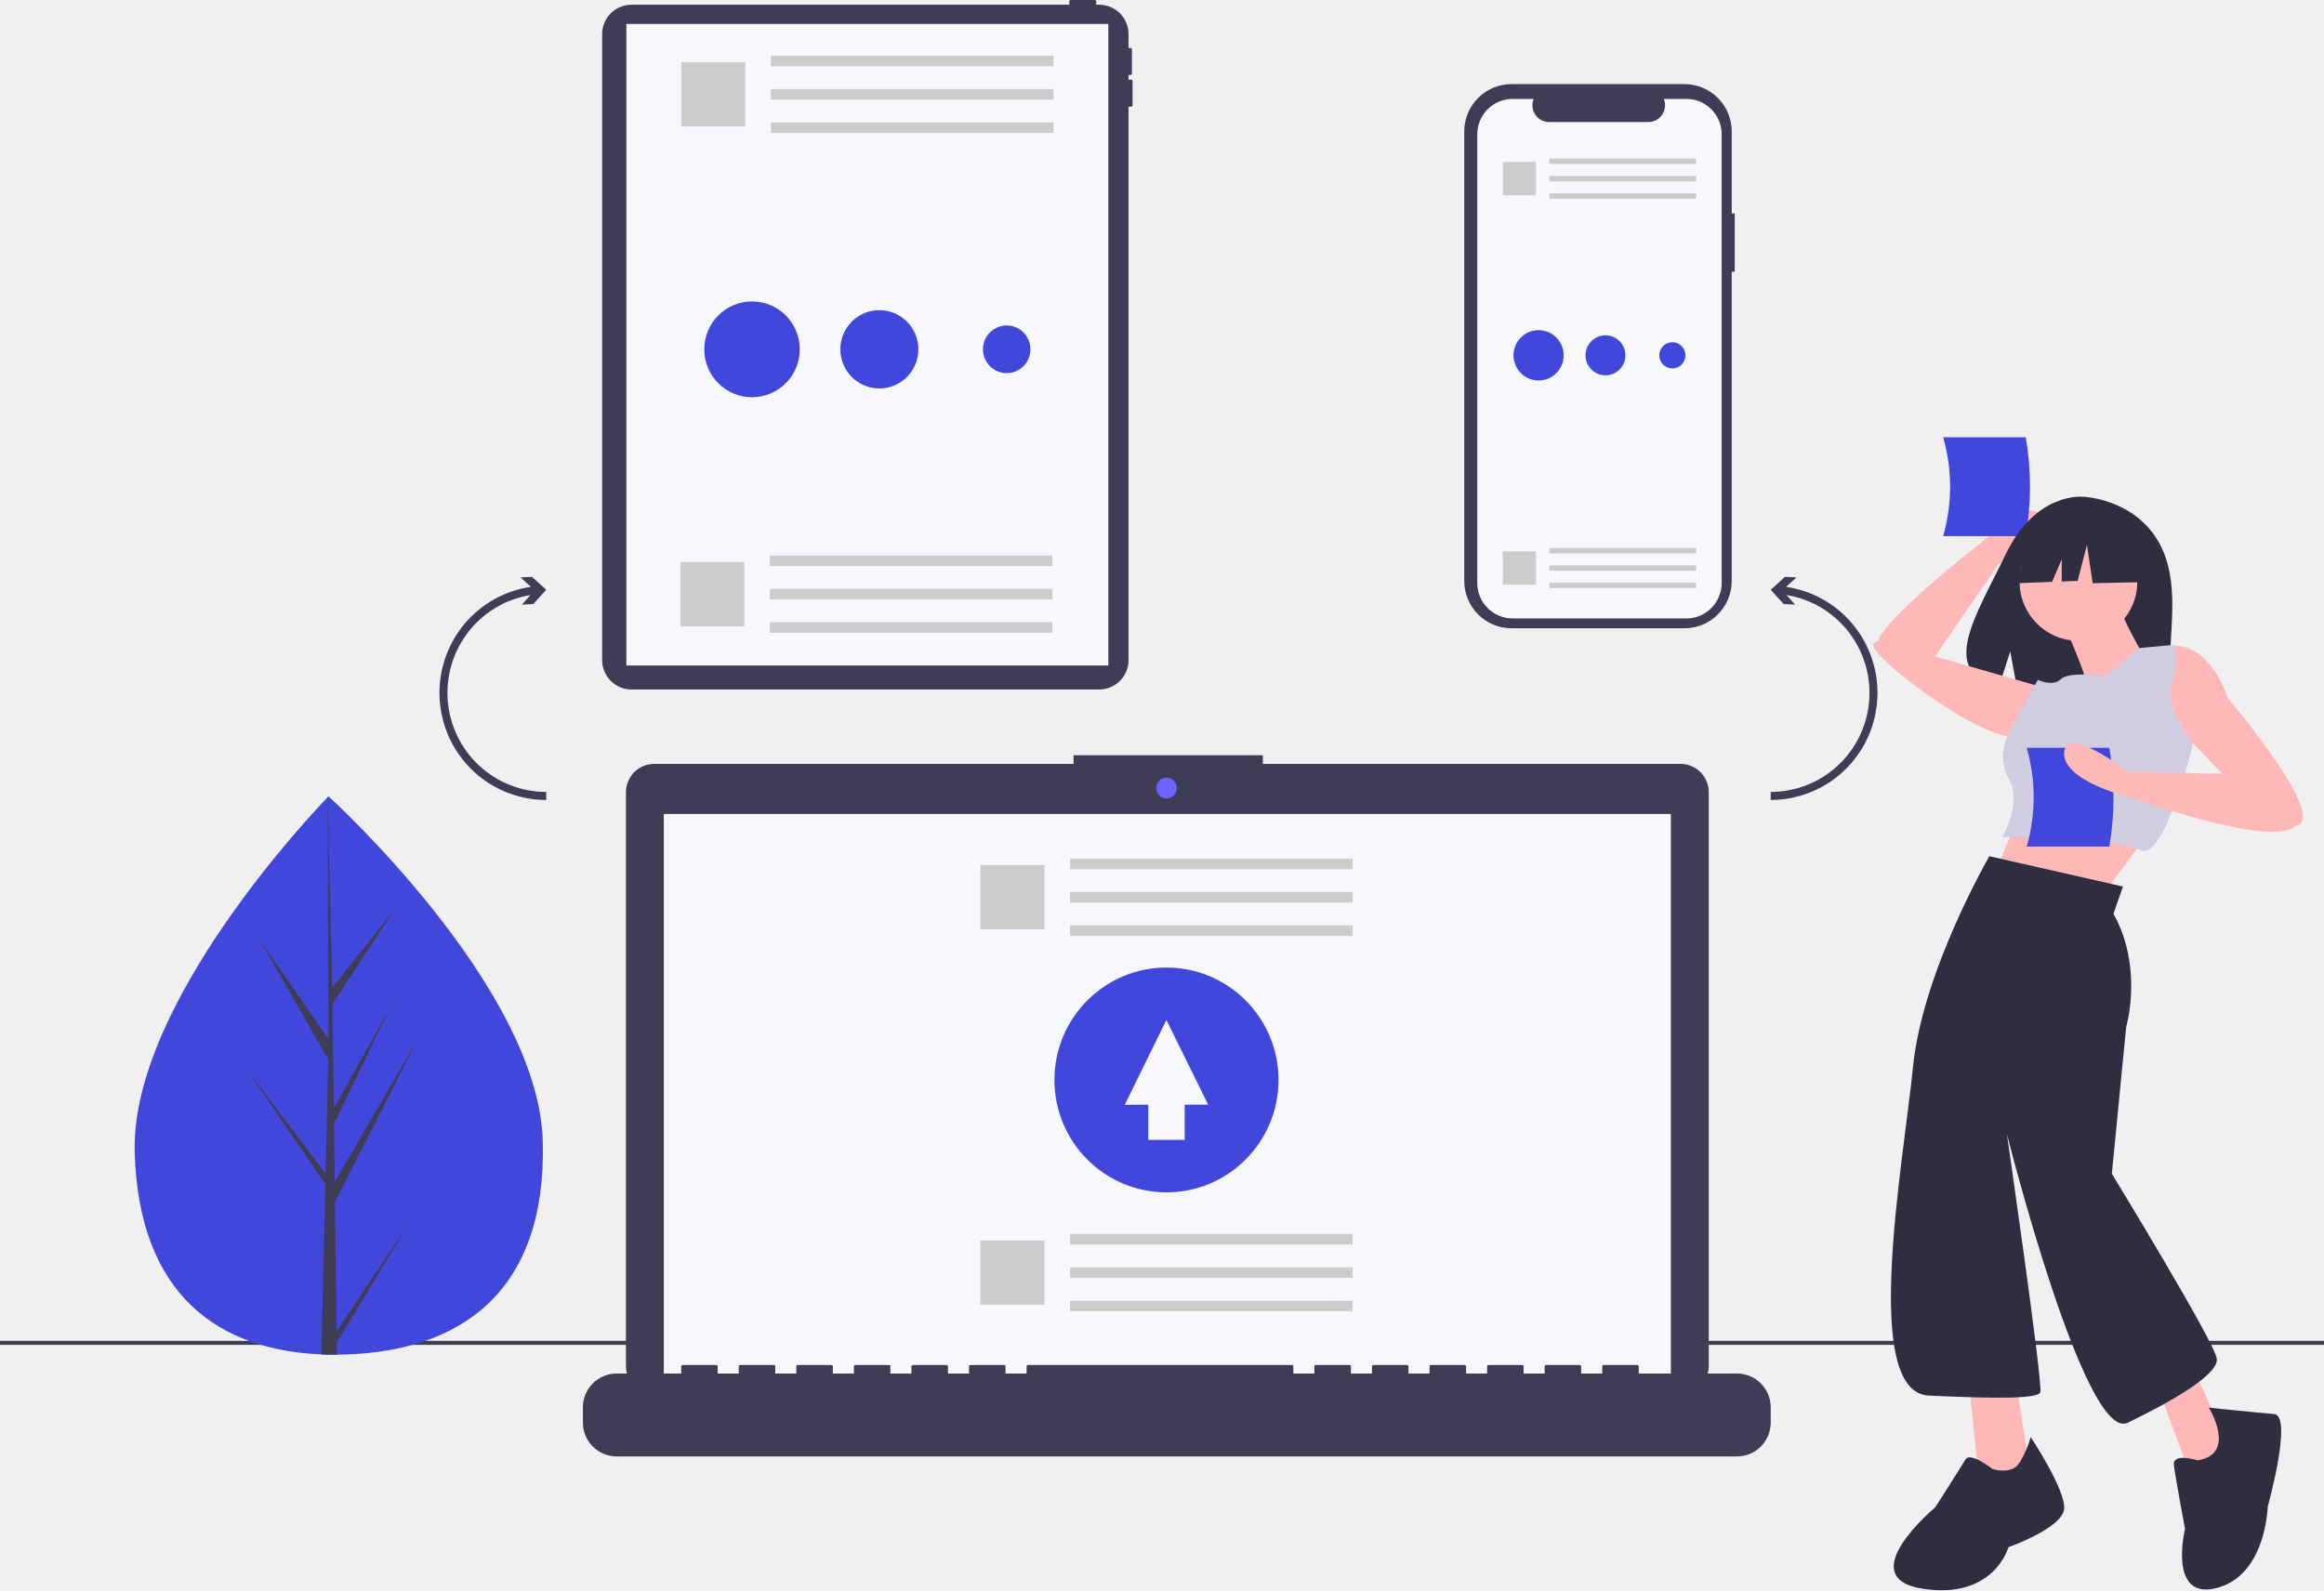
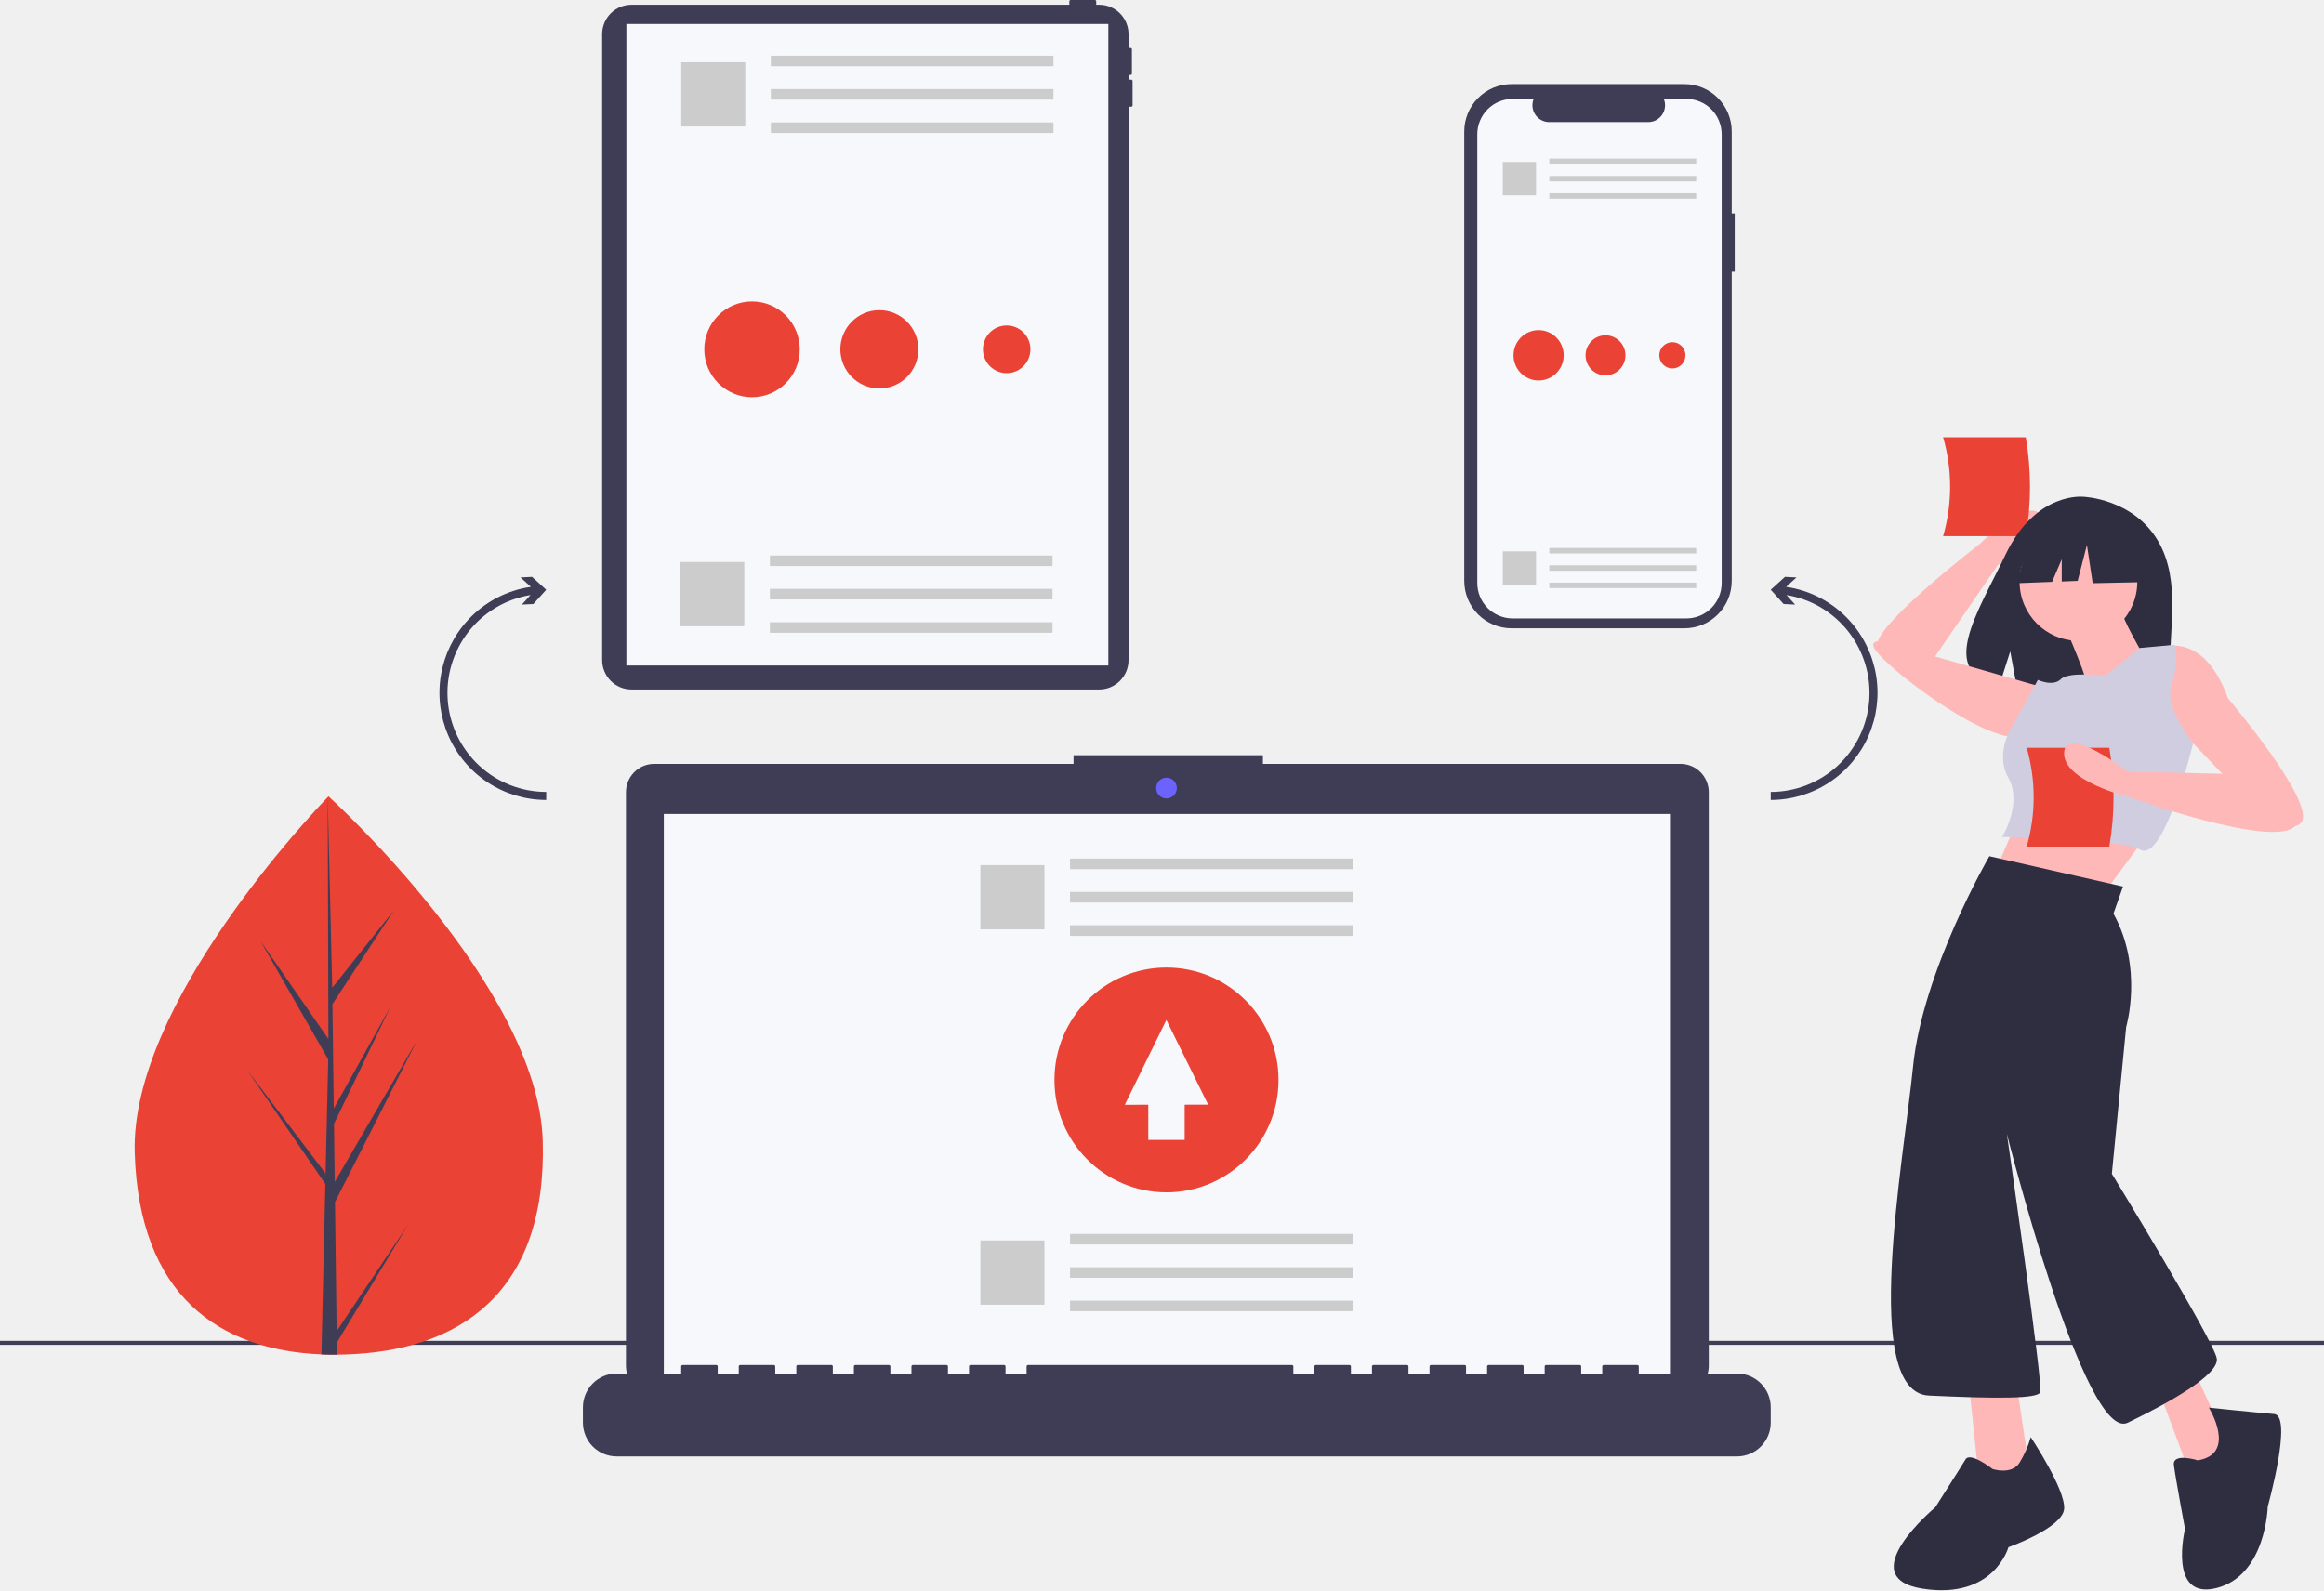
<svg xmlns="http://www.w3.org/2000/svg" width="206" height="141" viewBox="0 0 206 141" fill="none">
  <g clip-path="url(#clip0)">
    <path d="M100.273 7.065H100.034V6.646H100.213C100.245 6.646 100.275 6.634 100.298 6.611C100.32 6.589 100.333 6.558 100.333 6.527V4.371C100.333 4.339 100.32 4.309 100.298 4.286C100.275 4.264 100.245 4.251 100.213 4.251H100.034V3.027C100.034 2.685 99.967 2.345 99.837 2.029C99.706 1.713 99.514 1.425 99.273 1.183C99.032 0.941 98.745 0.749 98.43 0.618C98.115 0.487 97.777 0.419 97.436 0.419H97.17V0.12C97.17 0.088 97.158 0.058 97.135 0.035C97.113 0.013 97.083 0 97.051 0H94.903C94.871 0 94.841 0.013 94.819 0.035C94.796 0.058 94.784 0.088 94.784 0.12V0.419H55.973C55.632 0.419 55.294 0.487 54.978 0.618C54.663 0.749 54.377 0.941 54.135 1.183C53.894 1.425 53.703 1.713 53.572 2.029C53.441 2.345 53.374 2.685 53.374 3.027V58.526C53.374 58.869 53.441 59.208 53.572 59.524C53.702 59.841 53.894 60.128 54.135 60.37C54.377 60.612 54.663 60.804 54.978 60.936C55.294 61.067 55.632 61.134 55.973 61.134H97.436C97.777 61.134 98.115 61.067 98.43 60.936C98.745 60.804 99.032 60.612 99.273 60.37C99.514 60.128 99.706 59.841 99.837 59.524C99.967 59.208 100.034 58.869 100.034 58.526V9.461H100.273C100.305 9.461 100.335 9.448 100.357 9.425C100.38 9.403 100.392 9.373 100.392 9.341V7.185C100.392 7.153 100.38 7.123 100.357 7.101C100.335 7.078 100.305 7.065 100.273 7.065Z" fill="#3F3D56" />
    <path d="M98.244 2.125H55.522V59.009H98.244V2.125Z" fill="#F6F8FC" />
    <path d="M206 118.887H0V119.243H206V118.887Z" fill="#3F3D56" />
-     <path d="M48.108 101.132C48.505 114.799 40.547 119.808 30.561 120.1C30.328 120.107 30.098 120.111 29.868 120.113C29.405 120.117 28.946 120.109 28.492 120.09C19.46 119.714 12.31 114.902 11.94 102.192C11.557 89.038 27.827 71.947 29.048 70.683C29.049 70.683 29.049 70.683 29.05 70.682C29.096 70.633 29.12 70.609 29.12 70.609C29.12 70.609 47.71 87.466 48.108 101.132Z" fill="#4247DC" />
+     <path d="M48.108 101.132C48.505 114.799 40.547 119.808 30.561 120.1C30.328 120.107 30.098 120.111 29.868 120.113C29.405 120.117 28.946 120.109 28.492 120.09C19.46 119.714 12.31 114.902 11.94 102.192C11.557 89.038 27.827 71.947 29.048 70.683C29.049 70.683 29.049 70.683 29.05 70.682C29.096 70.633 29.12 70.609 29.12 70.609C29.12 70.609 47.71 87.466 48.108 101.132Z" fill="#EA4335" />
    <path d="M29.841 118.031L36.185 108.564L29.854 119.05L29.867 120.115C29.404 120.118 28.945 120.111 28.491 120.092L28.806 106.398L28.797 106.292L28.809 106.272L28.839 104.978L21.892 94.856L28.831 104.009L28.855 104.283L29.093 93.937L23.092 83.442L29.11 92.119L29.047 70.685L29.048 70.613L29.05 70.683L29.448 87.577L34.917 80.715L29.466 89.032L29.585 98.287L34.618 89.254L29.604 99.647L29.67 104.793L36.989 92.212L29.692 106.588L29.841 118.031Z" fill="#3F3D56" />
    <path d="M153.765 18.923H153.501V11.661C153.501 11.108 153.393 10.562 153.182 10.052C152.972 9.542 152.663 9.079 152.274 8.688C151.885 8.298 151.423 7.988 150.915 7.777C150.407 7.566 149.862 7.457 149.312 7.457H133.979C133.429 7.457 132.884 7.566 132.376 7.777C131.868 7.988 131.406 8.298 131.017 8.688C130.628 9.079 130.319 9.542 130.109 10.052C129.898 10.562 129.79 11.108 129.79 11.661V51.504C129.79 52.056 129.898 52.603 130.109 53.113C130.319 53.623 130.628 54.086 131.017 54.477C131.406 54.867 131.868 55.176 132.376 55.388C132.884 55.599 133.429 55.708 133.979 55.708H149.312C149.862 55.708 150.407 55.599 150.915 55.388C151.423 55.176 151.885 54.867 152.274 54.477C152.663 54.086 152.972 53.623 153.182 53.113C153.393 52.603 153.501 52.056 153.501 51.504V24.093H153.765V18.923Z" fill="#3F3D56" />
    <path d="M152.609 11.908V51.694C152.609 52.526 152.28 53.325 151.693 53.914C151.107 54.502 150.311 54.833 149.481 54.834H134.074C133.244 54.833 132.449 54.502 131.862 53.914C131.276 53.325 130.946 52.526 130.946 51.694V11.908C130.946 11.076 131.276 10.277 131.862 9.689C132.449 9.1 133.244 8.77 134.074 8.77H135.943C135.851 8.996 135.816 9.242 135.841 9.485C135.866 9.728 135.95 9.962 136.086 10.164C136.222 10.367 136.406 10.534 136.621 10.649C136.836 10.764 137.076 10.824 137.319 10.824H146.104C146.347 10.824 146.587 10.764 146.802 10.649C147.018 10.534 147.201 10.367 147.337 10.164C147.473 9.962 147.557 9.728 147.582 9.485C147.607 9.242 147.572 8.996 147.48 8.77H149.481C150.311 8.77 151.106 9.1 151.693 9.689C152.279 10.277 152.609 11.076 152.609 11.908V11.908Z" fill="#F6F8FC" />
    <path d="M150.35 14.059H137.333V14.544H150.35V14.059Z" fill="#CCCCCC" />
    <path d="M150.35 15.598H137.333V16.083H150.35V15.598Z" fill="#CCCCCC" />
    <path d="M150.35 17.133H137.333V17.618H150.35V17.133Z" fill="#CCCCCC" />
    <path d="M136.154 14.359H133.205V17.319H136.154V14.359Z" fill="#CCCCCC" />
    <path d="M150.35 48.588H137.333V49.073H150.35V48.588Z" fill="#CCCCCC" />
    <path d="M150.35 50.123H137.333V50.608H150.35V50.123Z" fill="#CCCCCC" />
    <path d="M150.35 51.66H137.333V52.145H150.35V51.66Z" fill="#CCCCCC" />
    <path d="M136.154 48.887H133.205V51.846H136.154V48.887Z" fill="#CCCCCC" />
    <path d="M148.961 67.731H111.944V66.965H95.158V67.731H57.988C57.66 67.731 57.334 67.796 57.03 67.922C56.726 68.048 56.45 68.233 56.218 68.466C55.985 68.7 55.801 68.977 55.675 69.282C55.549 69.587 55.484 69.913 55.484 70.243V121.109C55.484 121.775 55.748 122.414 56.218 122.886C56.687 123.357 57.324 123.622 57.988 123.622H148.961C149.625 123.622 150.262 123.357 150.732 122.886C151.201 122.414 151.465 121.775 151.465 121.109V70.243C151.465 69.913 151.4 69.587 151.274 69.282C151.149 68.977 150.964 68.7 150.732 68.466C150.499 68.233 150.223 68.048 149.919 67.922C149.615 67.796 149.29 67.731 148.961 67.731V67.731Z" fill="#3F3D56" />
    <path d="M148.107 72.172H58.841V122.704H148.107V72.172Z" fill="#F6F8FC" />
    <path d="M103.398 70.794C103.904 70.794 104.314 70.383 104.314 69.876C104.314 69.368 103.904 68.957 103.398 68.957C102.892 68.957 102.482 69.368 102.482 69.876C102.482 70.383 102.892 70.794 103.398 70.794Z" fill="#6C63FF" />
    <path d="M153.971 121.786H145.259V121.156C145.259 121.14 145.256 121.124 145.249 121.108C145.243 121.093 145.234 121.079 145.222 121.068C145.211 121.056 145.197 121.047 145.182 121.041C145.167 121.034 145.151 121.031 145.134 121.031H142.148C142.131 121.031 142.115 121.034 142.1 121.041C142.085 121.047 142.071 121.056 142.06 121.068C142.048 121.079 142.039 121.093 142.033 121.108C142.026 121.124 142.023 121.14 142.023 121.156V121.786H140.156V121.156C140.156 121.14 140.153 121.124 140.147 121.108C140.141 121.093 140.131 121.079 140.12 121.068C140.108 121.056 140.095 121.047 140.079 121.041C140.064 121.034 140.048 121.031 140.032 121.031H137.045C137.029 121.031 137.012 121.034 136.997 121.041C136.982 121.047 136.968 121.056 136.957 121.068C136.945 121.079 136.936 121.093 136.93 121.108C136.924 121.124 136.92 121.14 136.92 121.156V121.786H135.054V121.156C135.054 121.14 135.05 121.124 135.044 121.108C135.038 121.093 135.029 121.079 135.017 121.068C135.006 121.056 134.992 121.047 134.977 121.041C134.962 121.034 134.945 121.031 134.929 121.031H131.942C131.926 121.031 131.91 121.034 131.895 121.041C131.88 121.047 131.866 121.056 131.854 121.068C131.843 121.079 131.834 121.093 131.827 121.108C131.821 121.124 131.818 121.14 131.818 121.156V121.786H129.951V121.156C129.951 121.14 129.948 121.124 129.941 121.108C129.935 121.093 129.926 121.079 129.915 121.068C129.903 121.056 129.889 121.047 129.874 121.041C129.859 121.034 129.843 121.031 129.827 121.031H126.84C126.823 121.031 126.807 121.034 126.792 121.041C126.777 121.047 126.763 121.056 126.752 121.068C126.74 121.079 126.731 121.093 126.725 121.108C126.718 121.124 126.715 121.14 126.715 121.156V121.786H124.848V121.156C124.848 121.14 124.845 121.124 124.839 121.108C124.833 121.093 124.823 121.079 124.812 121.068C124.8 121.056 124.787 121.047 124.771 121.041C124.756 121.034 124.74 121.031 124.724 121.031H121.737C121.721 121.031 121.704 121.034 121.689 121.041C121.674 121.047 121.66 121.056 121.649 121.068C121.637 121.079 121.628 121.093 121.622 121.108C121.616 121.124 121.612 121.14 121.612 121.156V121.786H119.746V121.156C119.746 121.14 119.742 121.124 119.736 121.108C119.73 121.093 119.721 121.079 119.709 121.068C119.698 121.056 119.684 121.047 119.669 121.041C119.654 121.034 119.638 121.031 119.621 121.031H116.634C116.618 121.031 116.602 121.034 116.587 121.041C116.572 121.047 116.558 121.056 116.546 121.068C116.535 121.079 116.526 121.093 116.519 121.108C116.513 121.124 116.51 121.14 116.51 121.156V121.786H114.643V121.156C114.643 121.14 114.64 121.124 114.634 121.108C114.627 121.093 114.618 121.079 114.607 121.068C114.595 121.056 114.581 121.047 114.566 121.041C114.551 121.034 114.535 121.031 114.519 121.031H91.121C91.105 121.031 91.089 121.034 91.073 121.041C91.058 121.047 91.045 121.056 91.033 121.068C91.022 121.079 91.012 121.093 91.006 121.108C91 121.124 90.997 121.14 90.997 121.156V121.786H89.13V121.156C89.13 121.14 89.127 121.124 89.12 121.108C89.114 121.093 89.105 121.079 89.093 121.068C89.082 121.056 89.068 121.047 89.053 121.041C89.038 121.034 89.022 121.031 89.005 121.031H86.018C86.002 121.031 85.986 121.034 85.971 121.041C85.956 121.047 85.942 121.056 85.93 121.068C85.919 121.079 85.91 121.093 85.903 121.108C85.897 121.124 85.894 121.14 85.894 121.156V121.786H84.027V121.156C84.027 121.14 84.024 121.124 84.018 121.108C84.011 121.093 84.002 121.079 83.991 121.068C83.979 121.056 83.965 121.047 83.95 121.041C83.935 121.034 83.919 121.031 83.903 121.031H80.916C80.9 121.031 80.883 121.034 80.868 121.041C80.853 121.047 80.839 121.056 80.828 121.068C80.816 121.079 80.807 121.093 80.801 121.108C80.795 121.124 80.791 121.14 80.791 121.156V121.786H78.924V121.156C78.924 121.14 78.921 121.124 78.915 121.108C78.909 121.093 78.9 121.079 78.888 121.068C78.876 121.056 78.863 121.047 78.848 121.041C78.833 121.034 78.816 121.031 78.8 121.031H75.813C75.797 121.031 75.781 121.034 75.766 121.041C75.75 121.047 75.737 121.056 75.725 121.068C75.714 121.079 75.704 121.093 75.698 121.108C75.692 121.124 75.689 121.14 75.689 121.156V121.786H73.822V121.156C73.822 121.14 73.819 121.124 73.812 121.108C73.806 121.093 73.797 121.079 73.785 121.068C73.774 121.056 73.76 121.047 73.745 121.041C73.73 121.034 73.714 121.031 73.697 121.031H70.71C70.694 121.031 70.678 121.034 70.663 121.041C70.648 121.047 70.634 121.056 70.623 121.068C70.611 121.079 70.602 121.093 70.596 121.108C70.589 121.124 70.586 121.14 70.586 121.156V121.786H68.719V121.156C68.719 121.14 68.716 121.124 68.71 121.108C68.704 121.093 68.694 121.079 68.683 121.068C68.671 121.056 68.657 121.047 68.642 121.041C68.627 121.034 68.611 121.031 68.595 121.031H65.608C65.591 121.031 65.575 121.034 65.56 121.041C65.545 121.047 65.531 121.056 65.52 121.068C65.508 121.079 65.499 121.093 65.493 121.108C65.487 121.124 65.483 121.14 65.483 121.156V121.786H63.617V121.156C63.617 121.14 63.613 121.124 63.607 121.108C63.601 121.093 63.592 121.079 63.58 121.068C63.569 121.056 63.555 121.047 63.54 121.041C63.525 121.034 63.508 121.031 63.492 121.031H60.505C60.489 121.031 60.473 121.034 60.458 121.041C60.443 121.047 60.429 121.056 60.417 121.068C60.406 121.079 60.397 121.093 60.39 121.108C60.384 121.124 60.381 121.14 60.381 121.156V121.786H54.656C53.864 121.786 53.104 122.102 52.544 122.664C51.984 123.226 51.669 123.988 51.669 124.783V126.139C51.669 126.934 51.984 127.696 52.544 128.258C53.104 128.82 53.864 129.136 54.656 129.136H153.971C154.763 129.136 155.523 128.82 156.083 128.258C156.643 127.696 156.958 126.934 156.958 126.139V124.783C156.958 124.39 156.88 124 156.73 123.636C156.58 123.273 156.36 122.942 156.083 122.664C155.805 122.386 155.476 122.165 155.114 122.014C154.751 121.864 154.363 121.786 153.971 121.786V121.786Z" fill="#3F3D56" />
    <path d="M119.896 76.129H94.847V77.063H119.896V76.129Z" fill="#E6E6E6" />
    <path d="M119.896 79.086H94.847V80.02H119.896V79.086Z" fill="#E6E6E6" />
    <path d="M119.896 82.047H94.847V82.981H119.896V82.047Z" fill="#E6E6E6" />
    <path d="M119.896 76.129H94.847V77.063H119.896V76.129Z" fill="#CCCCCC" />
    <path d="M119.896 79.086H94.847V80.02H119.896V79.086Z" fill="#CCCCCC" />
    <path d="M119.896 82.047H94.847V82.981H119.896V82.047Z" fill="#CCCCCC" />
    <path d="M92.578 76.707H86.902V82.402H92.578V76.707Z" fill="#CCCCCC" />
    <path d="M119.896 109.41H94.847V110.344H119.896V109.41Z" fill="#CCCCCC" />
    <path d="M119.896 112.367H94.847V113.301H119.896V112.367Z" fill="#CCCCCC" />
    <path d="M119.896 115.324H94.847V116.258H119.896V115.324Z" fill="#CCCCCC" />
    <path d="M92.578 109.988H86.902V115.683H92.578V109.988Z" fill="#CCCCCC" />
    <path d="M163.923 55.002C162.452 53.394 160.471 52.345 158.318 52.034L159.24 51.198L158.22 51.147L156.958 52.291L158.099 53.557L159.118 53.609L158.354 52.761C160.527 53.113 162.487 54.273 163.846 56.01C165.204 57.748 165.861 59.935 165.685 62.136C165.509 64.337 164.513 66.391 162.896 67.889C161.279 69.386 159.159 70.218 156.958 70.218V70.93C158.796 70.93 160.595 70.392 162.134 69.384C163.673 68.375 164.886 66.938 165.625 65.249C166.363 63.56 166.596 61.691 166.294 59.871C165.991 58.052 165.168 56.36 163.923 55.002V55.002Z" fill="#3F3D56" />
    <path d="M41.452 55.002C42.924 53.394 44.904 52.345 47.058 52.034L46.136 51.198L47.156 51.147L48.417 52.291L47.277 53.557L46.257 53.609L47.021 52.761C44.849 53.113 42.888 54.273 41.53 56.01C40.171 57.748 39.514 59.935 39.691 62.136C39.867 64.337 40.862 66.391 42.48 67.889C44.097 69.386 46.217 70.218 48.417 70.218V70.93C46.579 70.93 44.781 70.392 43.242 69.384C41.703 68.375 40.49 66.938 39.751 65.249C39.012 63.56 38.78 61.691 39.082 59.871C39.384 58.052 40.208 56.36 41.452 55.002V55.002Z" fill="#3F3D56" />
    <path d="M93.379 4.939H68.33V5.873H93.379V4.939Z" fill="#CCCCCC" />
    <path d="M93.379 7.898H68.33V8.832H93.379V7.898Z" fill="#CCCCCC" />
    <path d="M93.379 10.855H68.33V11.79H93.379V10.855Z" fill="#CCCCCC" />
    <path d="M66.061 5.518H60.386V11.213H66.061V5.518Z" fill="#CCCCCC" />
    <path d="M93.294 49.256H68.244V50.19H93.294V49.256Z" fill="#CCCCCC" />
    <path d="M93.294 52.213H68.244V53.147H93.294V52.213Z" fill="#CCCCCC" />
    <path d="M93.294 55.172H68.244V56.106H93.294V55.172Z" fill="#CCCCCC" />
    <path d="M65.975 49.832H60.3V55.527H65.975V49.832Z" fill="#CCCCCC" />
    <path d="M171.418 58.362L177.075 50.12C177.075 50.12 182 46.157 180.588 45.385C179.177 44.614 175.481 48.232 175.481 48.232C175.481 48.232 164.817 56.435 166.576 57.58C168.334 58.725 171.418 58.362 171.418 58.362Z" fill="#FFB8B8" />
-     <path d="M172.239 47.538H179.565C180.065 44.638 180.065 41.673 179.565 38.773H172.239C173.065 41.636 173.065 44.675 172.239 47.538V47.538Z" fill="#4247DC" />
+     <path d="M172.239 47.538H179.565C180.065 44.638 180.065 41.673 179.565 38.773H172.239C173.065 41.636 173.065 44.675 172.239 47.538V47.538Z" fill="#EA4335" />
    <path d="M191.285 47.958C189.084 44.225 184.729 44.051 184.729 44.051C184.729 44.051 180.485 43.507 177.763 49.191C175.225 54.49 171.723 59.606 177.199 60.847L178.188 57.757L178.8 61.077C179.58 61.133 180.362 61.146 181.143 61.117C187.007 60.927 192.592 61.172 192.412 59.061C192.173 56.254 193.404 51.549 191.285 47.958Z" fill="#2F2E41" />
    <path d="M179.58 70.965L176.76 77.473L186.63 79.03C186.63 79.03 191.282 72.663 191.705 72.238L179.58 70.965Z" fill="#FFB8B8" />
    <path d="M184.234 56.816C187.115 56.816 189.45 54.472 189.45 51.581C189.45 48.69 187.115 46.346 184.234 46.346C181.352 46.346 179.017 48.69 179.017 51.581C179.017 54.472 181.352 56.816 184.234 56.816Z" fill="#FFB8B8" />
    <path d="M182.965 55.401C182.965 55.401 185.362 60.778 185.08 61.344C184.798 61.91 190.156 58.373 190.156 58.373C190.156 58.373 187.9 54.552 188.041 53.986L182.965 55.401Z" fill="#FFB8B8" />
    <path d="M190.86 57.666C190.86 57.666 195.09 55.261 197.487 61.911C197.487 61.911 205.383 71.249 203.973 72.947C202.563 74.645 197.205 68.844 197.205 68.844L193.821 65.306C193.821 65.306 189.027 64.033 189.45 61.345C189.873 58.656 190.86 57.666 190.86 57.666Z" fill="#FFB8B8" />
    <path d="M180.991 60.92L171.121 58.09C171.121 58.09 165.904 55.968 166.045 57.241C166.186 58.514 175.633 65.73 178.735 65.306C181.837 64.881 180.991 60.92 180.991 60.92Z" fill="#FFB8B8" />
    <path d="M186.631 59.929C186.631 59.929 183.388 59.505 182.683 60.212C181.978 60.919 180.638 60.283 180.638 60.283L178.382 64.386C178.382 64.386 176.761 66.721 178.03 68.984C179.299 71.248 177.466 74.22 177.466 74.22C177.466 74.22 187.618 74.22 189.733 75.352C191.848 76.484 194.397 65.907 194.397 65.907C194.397 65.907 191.777 62.688 192.482 60.707C193.187 58.726 192.764 57.17 192.764 57.17L189.662 57.453L186.631 59.929Z" fill="#D0CDE1" />
    <path d="M174.505 122.466L175.633 133.361L180.004 131.097L178.594 121.617L174.505 122.466Z" fill="#FFB8B8" />
    <path d="M191.001 122.326L194.671 132.176L198.196 129.629L193.821 120.062L191.001 122.326Z" fill="#FFB8B8" />
    <path d="M180.004 127.422C179.782 128.219 179.45 128.981 179.017 129.686C178.312 130.818 176.62 130.252 176.62 130.252C176.62 130.252 174.646 128.695 174.223 129.403C173.8 130.11 171.544 133.647 171.544 133.647C171.544 133.647 164.071 139.873 170.416 140.864C176.761 141.854 178.03 137.185 178.03 137.185C178.03 137.185 182.824 135.487 182.965 133.789C183.106 132.091 180.004 127.422 180.004 127.422Z" fill="#2F2E41" />
    <path d="M194.808 129.482C194.808 129.482 192.552 128.774 192.693 129.906C192.834 131.038 193.68 135.566 193.68 135.566C193.68 135.566 192.129 141.933 196.5 140.801C200.871 139.669 201.012 133.585 201.012 133.585C201.012 133.585 203.268 125.52 201.576 125.378C199.884 125.237 195.795 124.812 195.795 124.812C195.795 124.812 198.333 128.916 194.808 129.482Z" fill="#2F2E41" />
    <path d="M190.312 47.598L186.009 45.336L180.067 46.261L178.838 51.71L181.898 51.592L182.753 49.59V51.559L184.165 51.504L184.985 48.317L185.497 51.71L190.517 51.607L190.312 47.598Z" fill="#2F2E41" />
    <path d="M188.182 78.606L176.338 75.918C176.338 75.918 170.416 86.105 169.57 94.595C168.724 103.084 164.917 123.459 170.98 123.742C177.043 124.025 180.568 124.025 180.85 123.459C181.132 122.893 177.889 100.537 177.889 100.537C177.889 100.537 184.798 127.987 188.605 126.147C192.412 124.308 196.642 121.903 196.501 120.488C196.36 119.073 187.195 104.075 187.195 104.075L188.464 91.058C188.464 91.058 190.015 85.822 187.336 81.012L188.182 78.606Z" fill="#2F2E41" />
-     <path d="M179.646 75.069H186.971C187.471 72.169 187.471 69.205 186.971 66.305H179.646C180.471 69.168 180.471 72.207 179.646 75.069Z" fill="#4247DC" />
+     <path d="M179.646 75.069H186.971C187.471 72.169 187.471 69.205 186.971 66.305H179.646C180.471 69.168 180.471 72.207 179.646 75.069Z" fill="#EA4335" />
    <path d="M201.012 68.701L188.604 68.418C188.604 68.418 183.105 64.173 182.964 66.72C182.823 69.267 188.745 70.682 188.745 70.682C188.745 70.682 201.476 75.266 203.43 73.257L201.012 68.701Z" fill="#FFB8B8" />
-     <path d="M66.66 35.221C68.998 35.221 70.892 33.319 70.892 30.974C70.892 28.628 68.998 26.727 66.66 26.727C64.323 26.727 62.428 28.628 62.428 30.974C62.428 33.319 64.323 35.221 66.66 35.221Z" fill="#4247DC" />
-     <path d="M77.947 34.443C79.857 34.443 81.405 32.889 81.405 30.973C81.405 29.056 79.857 27.502 77.947 27.502C76.037 27.502 74.488 29.056 74.488 30.973C74.488 32.889 76.037 34.443 77.947 34.443Z" fill="#4247DC" />
-     <path d="M89.233 33.084C90.395 33.084 91.337 32.139 91.337 30.973C91.337 29.807 90.395 28.861 89.233 28.861C88.071 28.861 87.129 29.807 87.129 30.973C87.129 32.139 88.071 33.084 89.233 33.084Z" fill="#4247DC" />
-     <path d="M136.382 33.736C137.61 33.736 138.605 32.737 138.605 31.505C138.605 30.272 137.61 29.273 136.382 29.273C135.154 29.273 134.158 30.272 134.158 31.505C134.158 32.737 135.154 33.736 136.382 33.736Z" fill="#4247DC" />
-     <path d="M142.311 33.28C143.287 33.28 144.078 32.486 144.078 31.506C144.078 30.527 143.287 29.732 142.311 29.732C141.334 29.732 140.543 30.527 140.543 31.506C140.543 32.486 141.334 33.28 142.311 33.28Z" fill="#4247DC" />
-     <path d="M148.239 32.668C148.88 32.668 149.399 32.148 149.399 31.505C149.399 30.863 148.88 30.342 148.239 30.342C147.599 30.342 147.08 30.863 147.08 31.505C147.08 32.148 147.599 32.668 148.239 32.668Z" fill="#4247DC" />
-     <path d="M103.397 105.722C108.882 105.722 113.328 101.26 113.328 95.756C113.328 90.251 108.882 85.789 103.397 85.789C97.912 85.789 93.465 90.251 93.465 95.756C93.465 101.26 97.912 105.722 103.397 105.722Z" fill="#4247DC" />
+     <path d="M66.66 35.221C68.998 35.221 70.892 33.319 70.892 30.974C70.892 28.628 68.998 26.727 66.66 26.727C64.323 26.727 62.428 28.628 62.428 30.974C62.428 33.319 64.323 35.221 66.66 35.221Z" fill="#EA4335" />
+     <path d="M77.947 34.443C79.857 34.443 81.405 32.889 81.405 30.973C81.405 29.056 79.857 27.502 77.947 27.502C76.037 27.502 74.488 29.056 74.488 30.973C74.488 32.889 76.037 34.443 77.947 34.443Z" fill="#EA4335" />
+     <path d="M89.233 33.084C90.395 33.084 91.337 32.139 91.337 30.973C91.337 29.807 90.395 28.861 89.233 28.861C88.071 28.861 87.129 29.807 87.129 30.973C87.129 32.139 88.071 33.084 89.233 33.084Z" fill="#EA4335" />
+     <path d="M136.382 33.736C137.61 33.736 138.605 32.737 138.605 31.505C138.605 30.272 137.61 29.273 136.382 29.273C135.154 29.273 134.158 30.272 134.158 31.505C134.158 32.737 135.154 33.736 136.382 33.736Z" fill="#EA4335" />
+     <path d="M142.311 33.28C143.287 33.28 144.078 32.486 144.078 31.506C144.078 30.527 143.287 29.732 142.311 29.732C141.334 29.732 140.543 30.527 140.543 31.506C140.543 32.486 141.334 33.28 142.311 33.28Z" fill="#EA4335" />
+     <path d="M148.239 32.668C148.88 32.668 149.399 32.148 149.399 31.505C149.399 30.863 148.88 30.342 148.239 30.342C147.599 30.342 147.08 30.863 147.08 31.505C147.08 32.148 147.599 32.668 148.239 32.668Z" fill="#EA4335" />
+     <path d="M103.397 105.722C108.882 105.722 113.328 101.26 113.328 95.756C113.328 90.251 108.882 85.789 103.397 85.789C97.912 85.789 93.465 90.251 93.465 95.756C93.465 101.26 97.912 105.722 103.397 105.722Z" fill="#EA4335" />
    <path d="M107.092 97.946L103.388 90.438L99.702 97.956L101.785 97.953V101.071H105.008V97.949L107.092 97.946Z" fill="#F6F8FC" />
  </g>
  <defs>
    <clipPath id="clip0">
      <rect width="206" height="141" fill="white" />
    </clipPath>
  </defs>
</svg>
